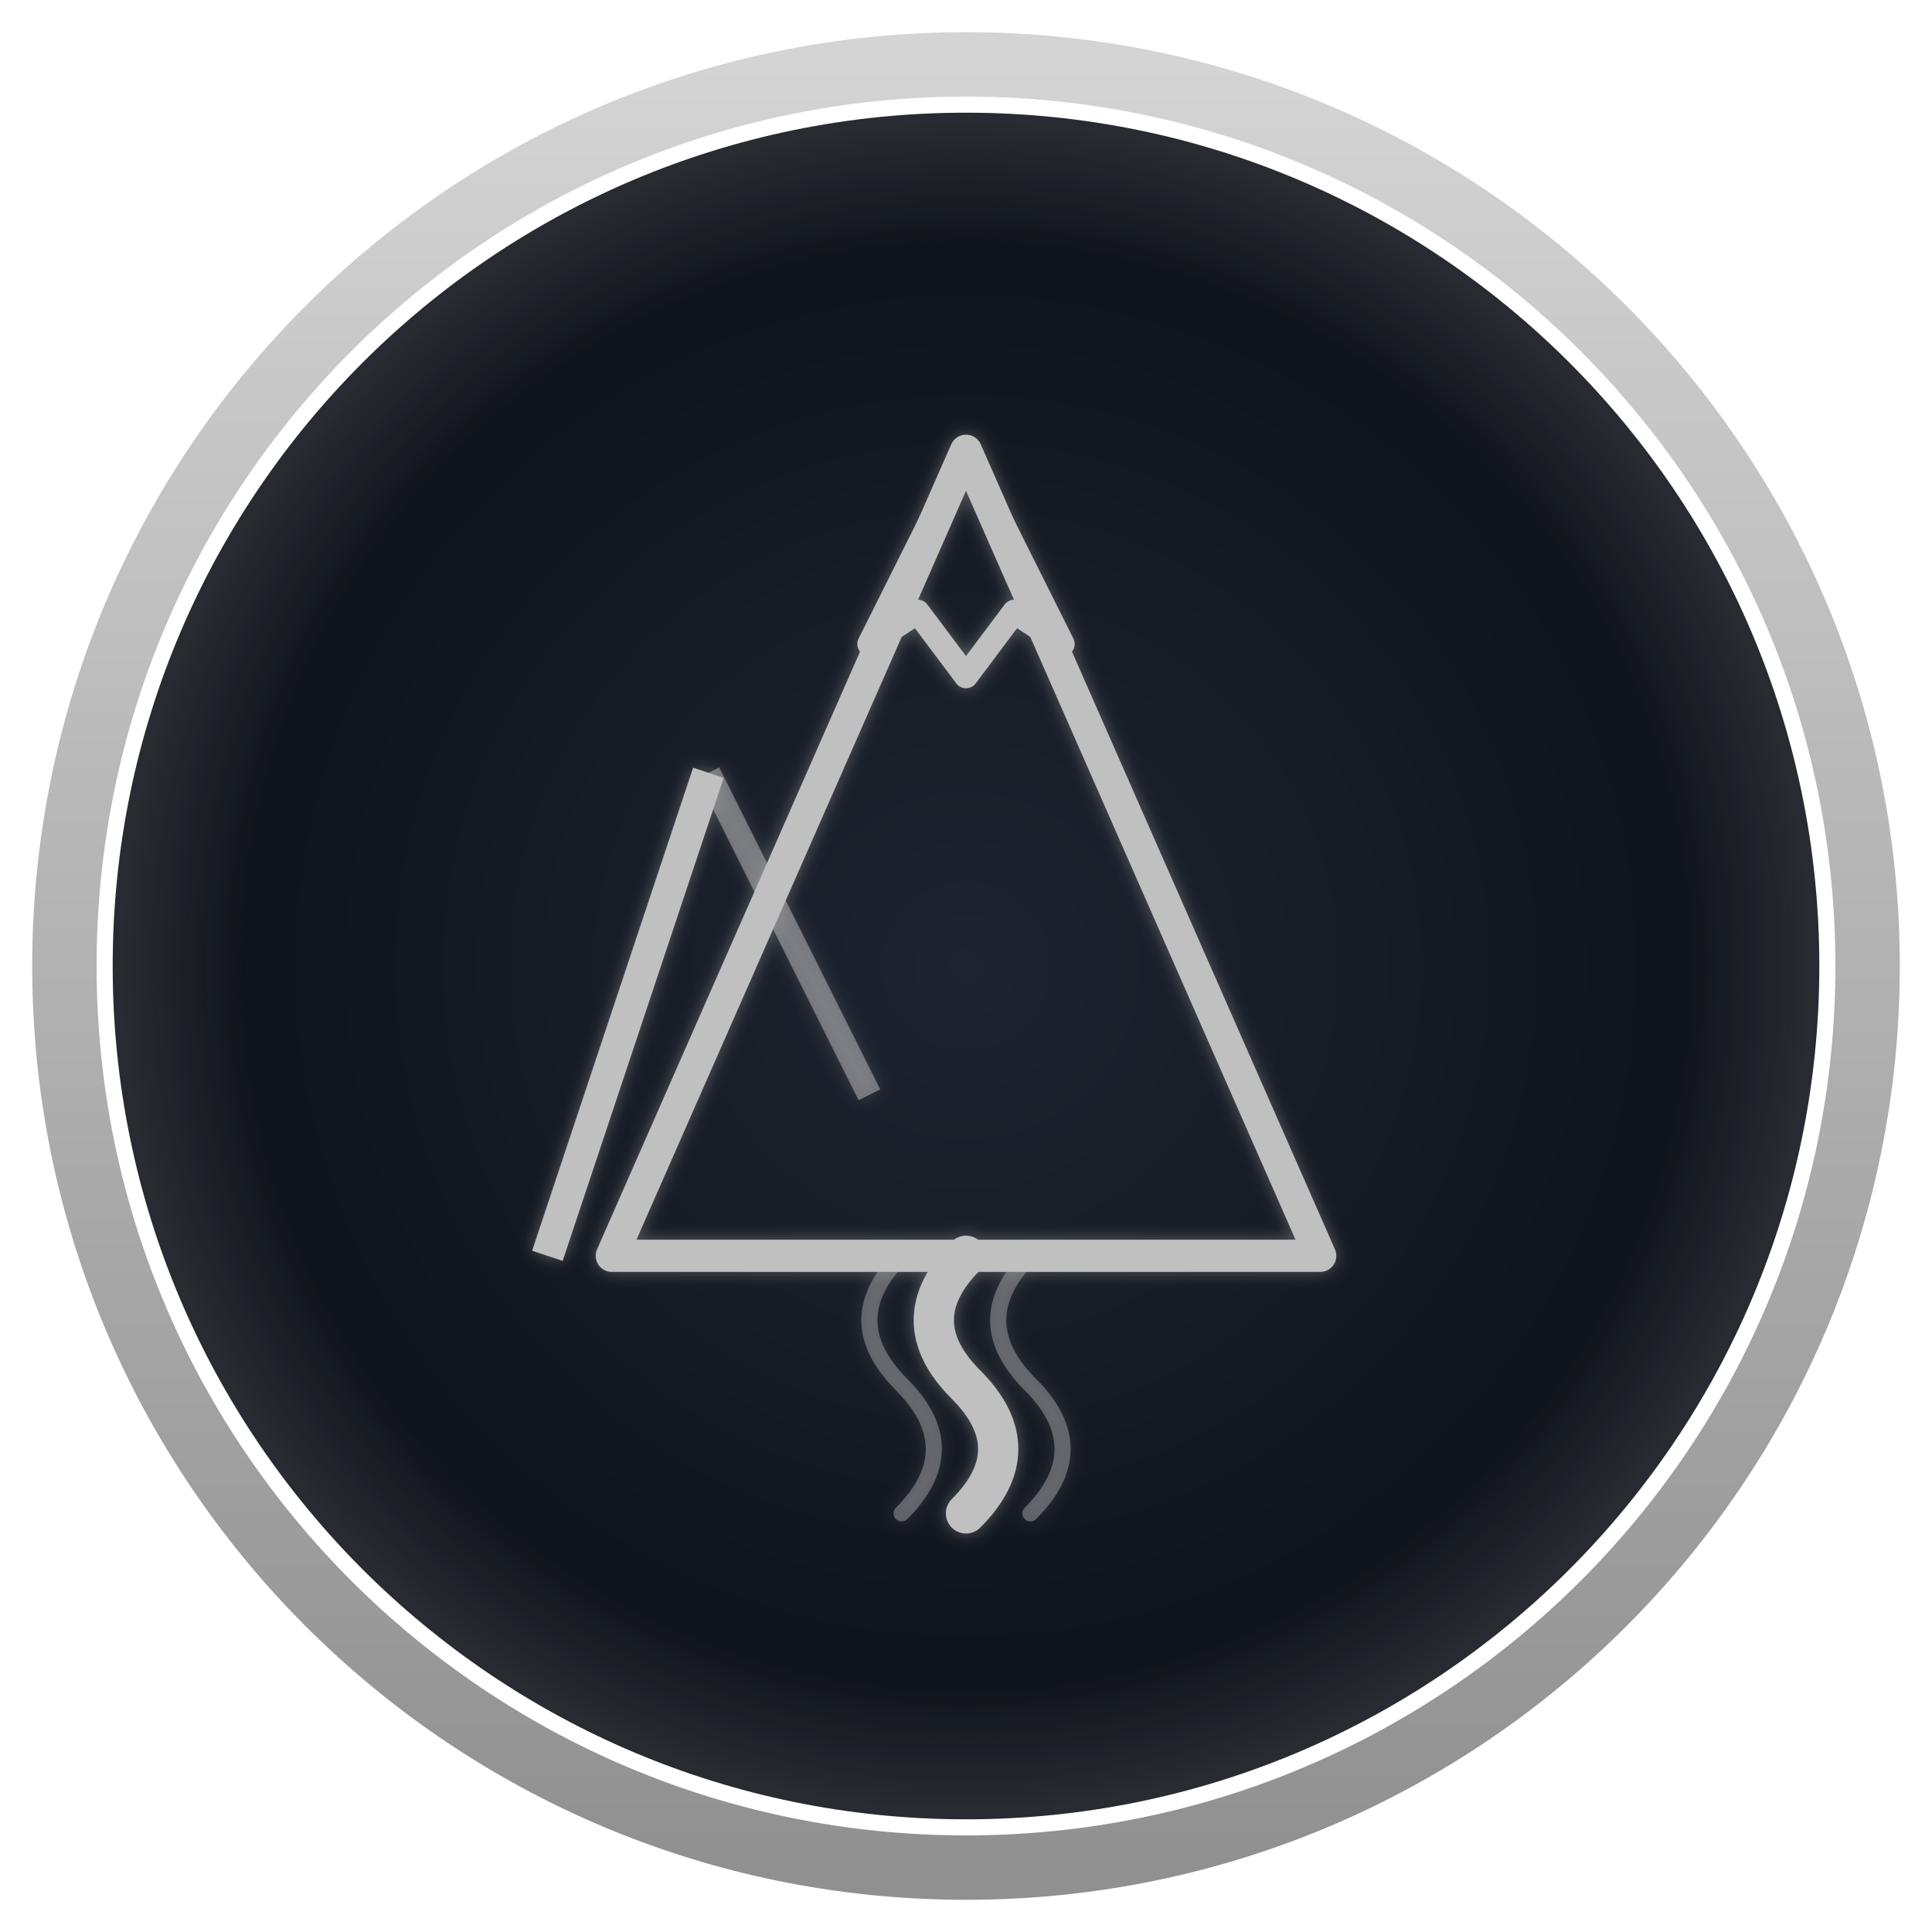
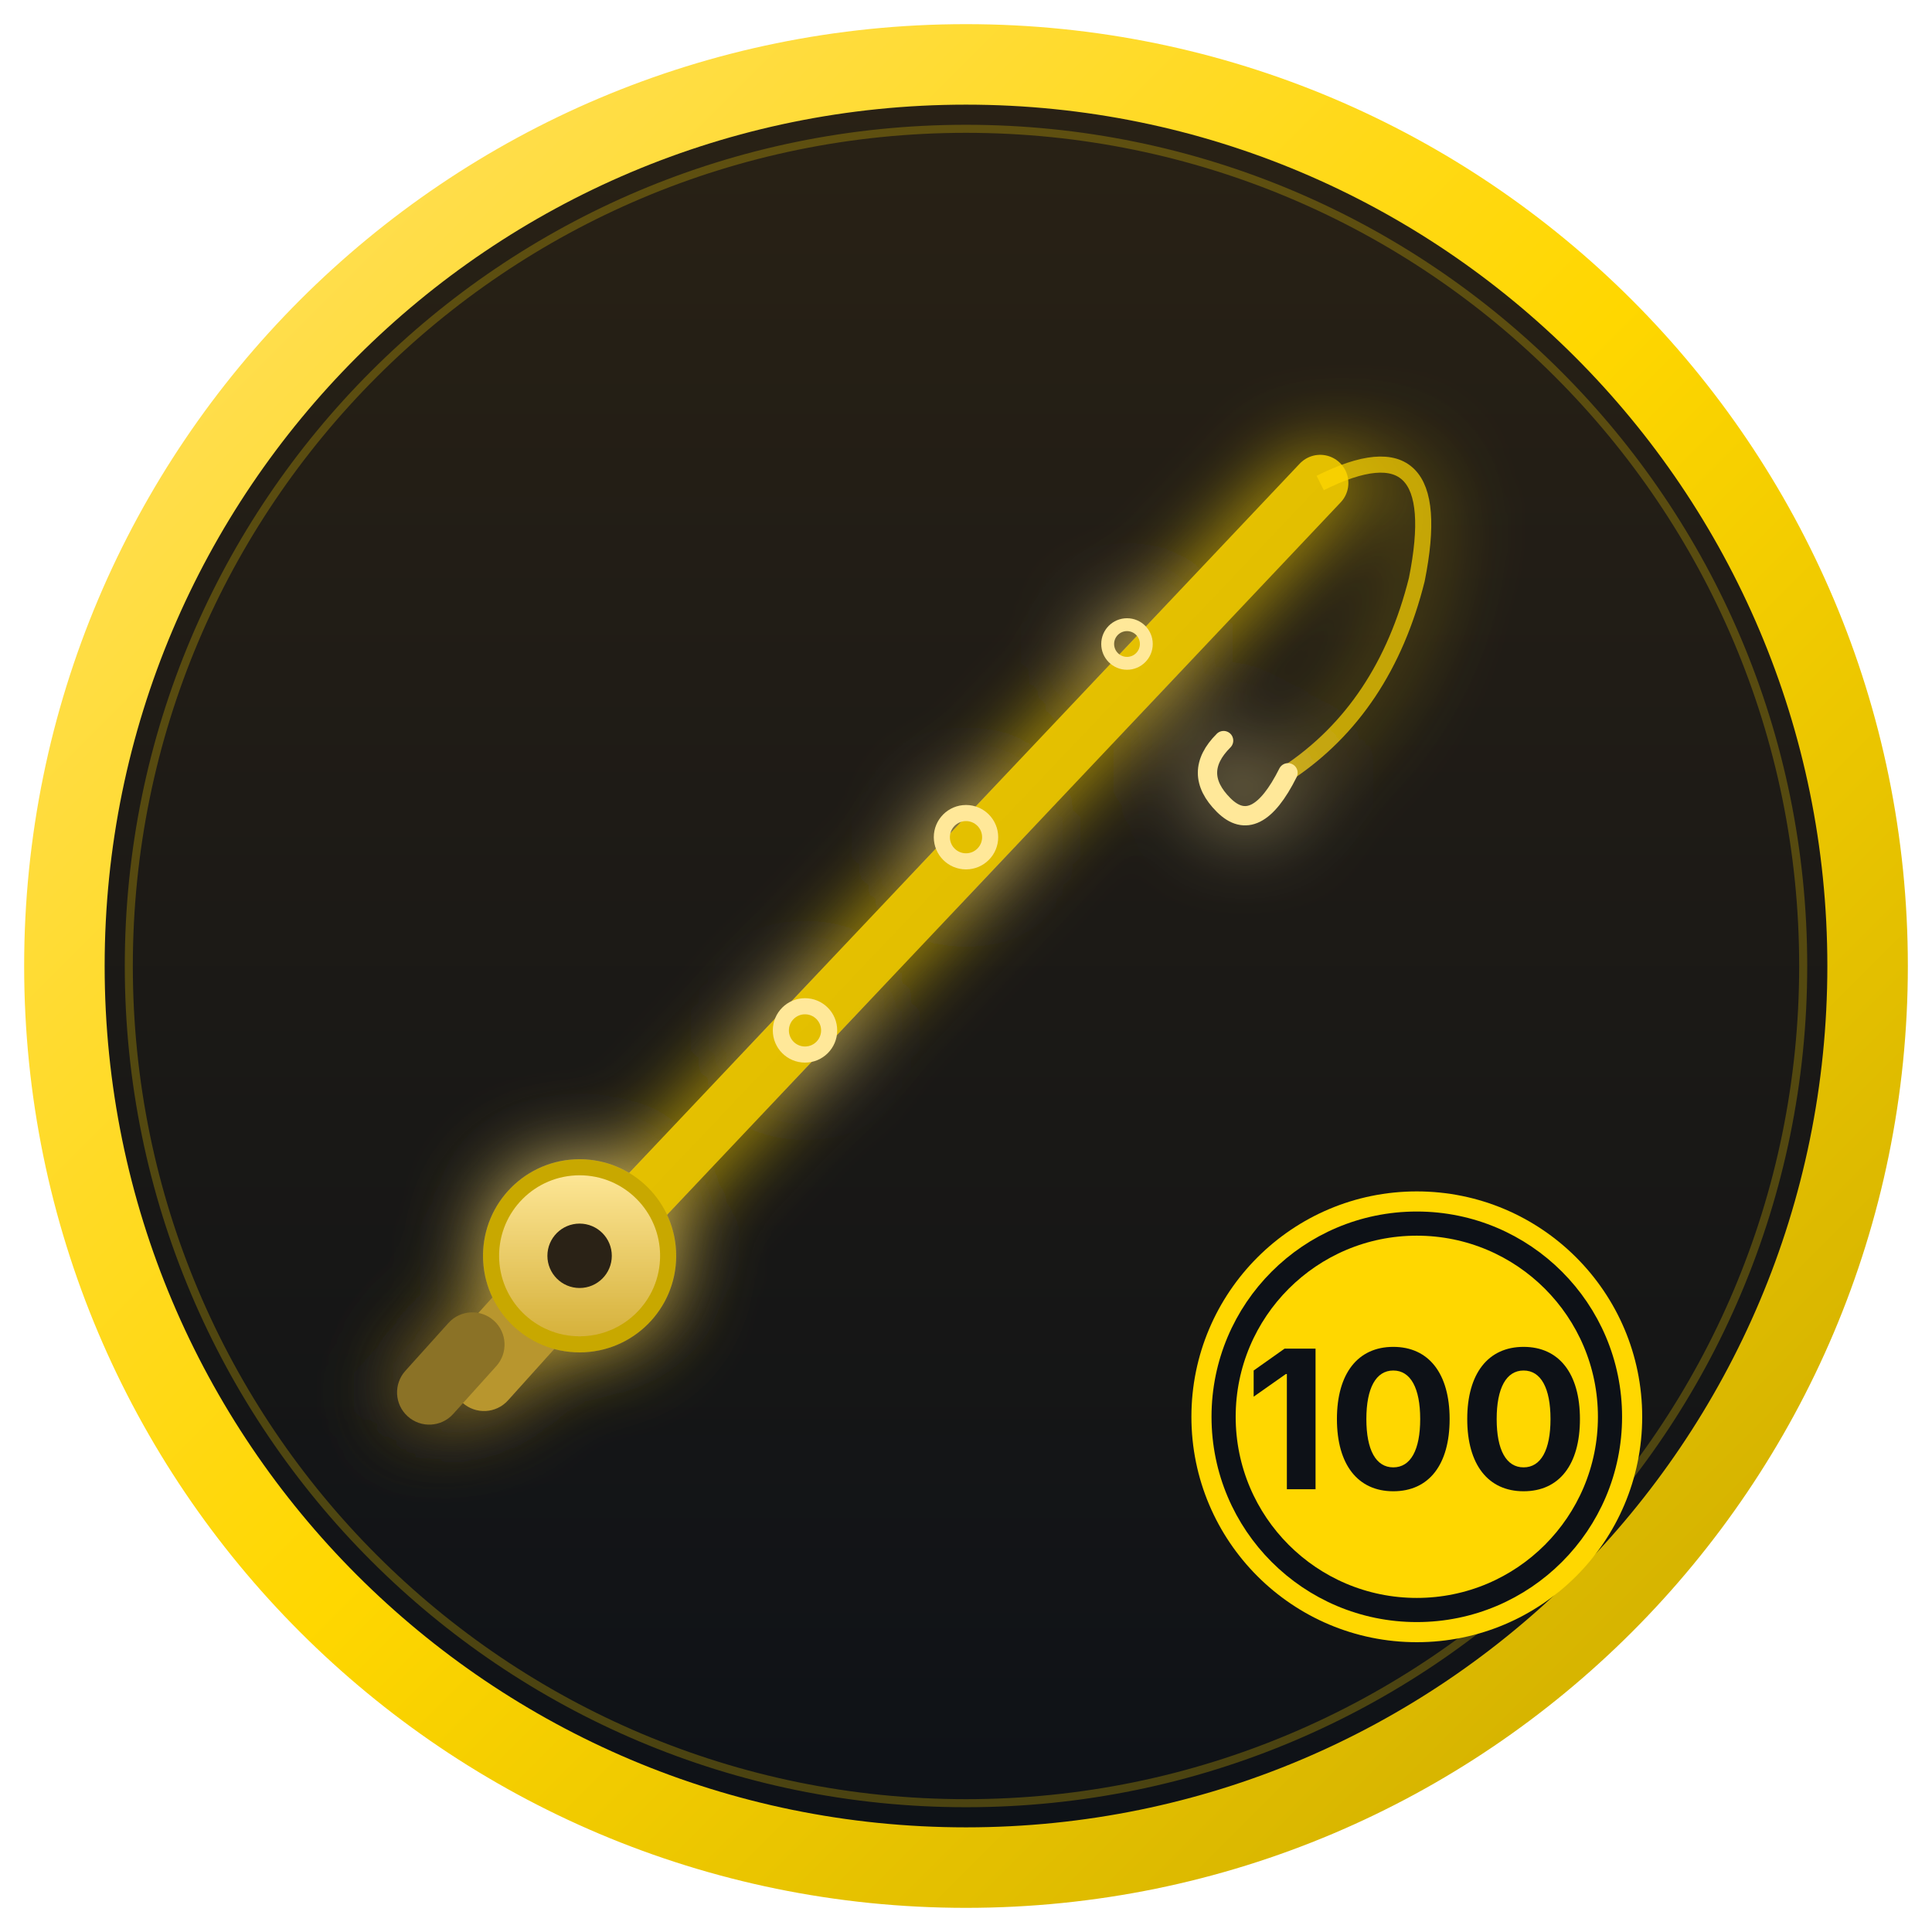
<svg xmlns="http://www.w3.org/2000/svg" viewBox="0 0 120 120">
  <defs>
-     <linearGradient id="ringGrad" x1="0" y1="0" x2="0" y2="1">
-       <stop offset="0%" stop-color="#D4D4D4" />
-       <stop offset="100%" stop-color="#909090" />
+     <linearGradient id="bg" x1="0" y1="0" x2="0" y2="1">
+       <stop offset="0%" stop-color="#2A2215" />
+       <stop offset="100%" stop-color="#0D1117" />
    </linearGradient>
-     <radialGradient id="bgGrad" cx="50%" cy="50%" r="50%">
-       <stop offset="0%" stop-color="#1E2430" />
-       <stop offset="100%" stop-color="#0D1117" />
-     </radialGradient>
-     <filter id="iconShadow">
-       <feDropShadow dx="0" dy="0" stdDeviation="0.5" flood-color="#C0C0C0" flood-opacity="0.4" />
+     <linearGradient id="ring" x1="0" y1="0" x2="1" y2="1">
+       <stop offset="0%" stop-color="#FFE066" />
+       <stop offset="50%" stop-color="#FFD700" />
+       <stop offset="100%" stop-color="#C8A800" />
+     </linearGradient>
+     <linearGradient id="accent" x1="0" y1="0" x2="1" y2="1">
+       <stop offset="0%" stop-color="#FFD700" />
+       <stop offset="100%" stop-color="#C8A800" />
+     </linearGradient>
+     <linearGradient id="metal" x1="0" y1="0" x2="0" y2="1">
+       <stop offset="0%" stop-color="#FFE899" />
+       <stop offset="100%" stop-color="#D4AF37" />
+     </linearGradient>
+     <filter id="glow">
+       <feGaussianBlur stdDeviation="2.5" result="blur" />
+       <feMerge>
+         <feMergeNode in="blur" />
+         <feMergeNode in="SourceGraphic" />
+       </feMerge>
    </filter>
-     <radialGradient id="innerGlow" cx="50%" cy="50%" r="50%">
-       <stop offset="85%" stop-color="#C0C0C0" stop-opacity="0" />
-       <stop offset="100%" stop-color="#C0C0C0" stop-opacity="0.15" />
-     </radialGradient>
  </defs>
-   <circle cx="60" cy="60" r="56" fill="none" stroke="url(#ringGrad)" stroke-width="4" />
-   <circle cx="60" cy="60" r="53" fill="url(#bgGrad)" />
-   <circle cx="60" cy="60" r="53" fill="url(#innerGlow)" />
-   <g filter="url(#iconShadow)">
-     <path d="M60,28 L82,78 L38,78 Z" fill="none" stroke="#C0C0C0" stroke-width="2" stroke-linejoin="round" />
-     <path d="M44,48 L34,78" fill="none" stroke="#C0C0C0" stroke-width="2" stroke-linejoin="round" />
-     <path d="M44,48 L54,68" fill="none" stroke="#C0C0C0" stroke-width="1.5" stroke-opacity="0.5" />
-     <path d="M60,28 L54,40 L57,38 L60,42 L63,38 L66,40 Z" fill="none" stroke="#C0C0C0" stroke-width="1.5" stroke-linejoin="round" />
-     <path d="M60,78 Q56,82 60,86 Q64,90 60,94" fill="none" stroke="#C0C0C0" stroke-width="2.5" stroke-linecap="round" />
-     <path d="M56,78 Q52,82 56,86 Q60,90 56,94" fill="none" stroke="#C0C0C0" stroke-width="1" stroke-opacity="0.4" stroke-linecap="round" />
-     <path d="M64,78 Q60,82 64,86 Q68,90 64,94" fill="none" stroke="#C0C0C0" stroke-width="1" stroke-opacity="0.4" stroke-linecap="round" />
+   <circle cx="60" cy="60" r="58" fill="url(#bg)" />
+   <circle cx="60" cy="60" r="56" fill="none" stroke="url(#ring)" stroke-width="5" />
+   <circle cx="60" cy="60" r="52" fill="none" stroke="#FFD700" stroke-width="0.5" opacity="0.25" />
+   <g filter="url(#glow)">
+     <line x1="30" y1="85" x2="82" y2="30" stroke="url(#accent)" stroke-width="3.5" stroke-linecap="round" />
+     <rect x="26" y="80" width="12" height="5" rx="2" fill="#B8962E" transform="rotate(-48, 32, 82)" />
+     <rect x="24" y="83" width="8" height="4" rx="2" fill="#8B7225" transform="rotate(-48, 28, 85)" />
+     <circle cx="36" cy="78" r="5.5" fill="url(#metal)" stroke="#C8A800" stroke-width="1" />
+     <circle cx="36" cy="78" r="2" fill="#2A2215" />
+     <circle cx="50" cy="64" r="1.5" fill="none" stroke="#FFE899" stroke-width="1" />
+     <circle cx="60" cy="52" r="1.5" fill="none" stroke="#FFE899" stroke-width="1" />
+     <circle cx="70" cy="40" r="1.2" fill="none" stroke="#FFE899" stroke-width="0.8" />
+     <path d="M82,30 Q90,26 88,36 Q86,44 80,48" fill="none" stroke="#FFD700" stroke-width="1" opacity="0.7" />
+     <path d="M80,48 Q78,52 76,50 Q74,48 76,46" fill="none" stroke="#FFE899" stroke-width="1.2" stroke-linecap="round" />
  </g>
+   <circle cx="88" cy="88" r="14" fill="#FFD700" />
+   <circle cx="88" cy="88" r="12" fill="none" stroke="#0D1117" stroke-width="1.5" />
+   <text x="88" y="92.5" text-anchor="middle" font-family="system-ui,-apple-system,sans-serif" font-weight="700" font-size="12" fill="#0D1117">100</text>
</svg>
